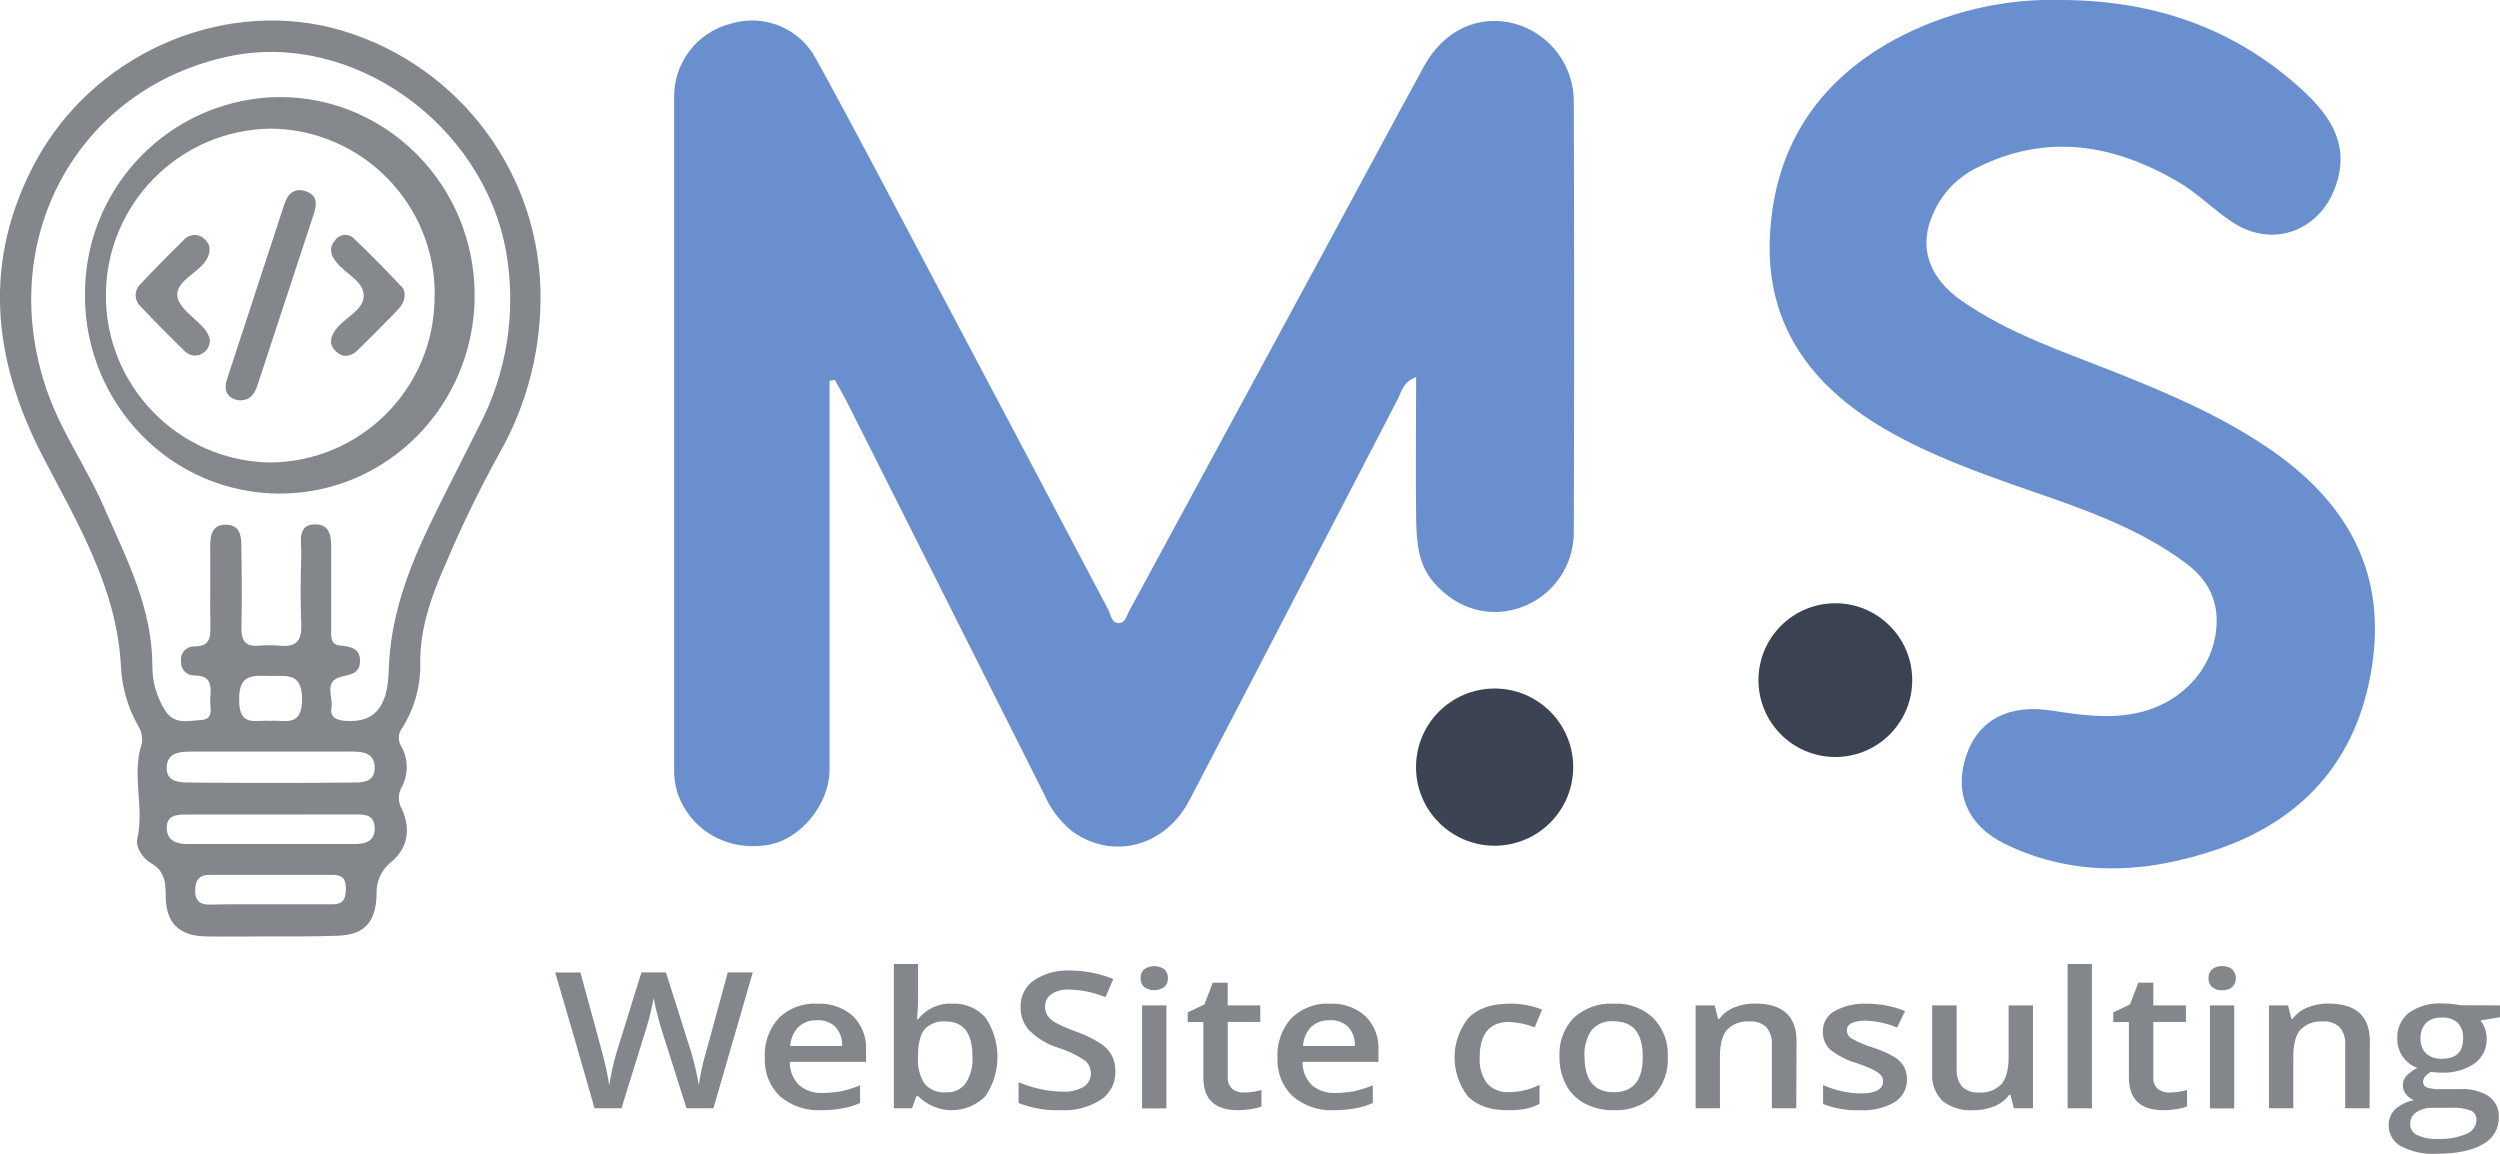
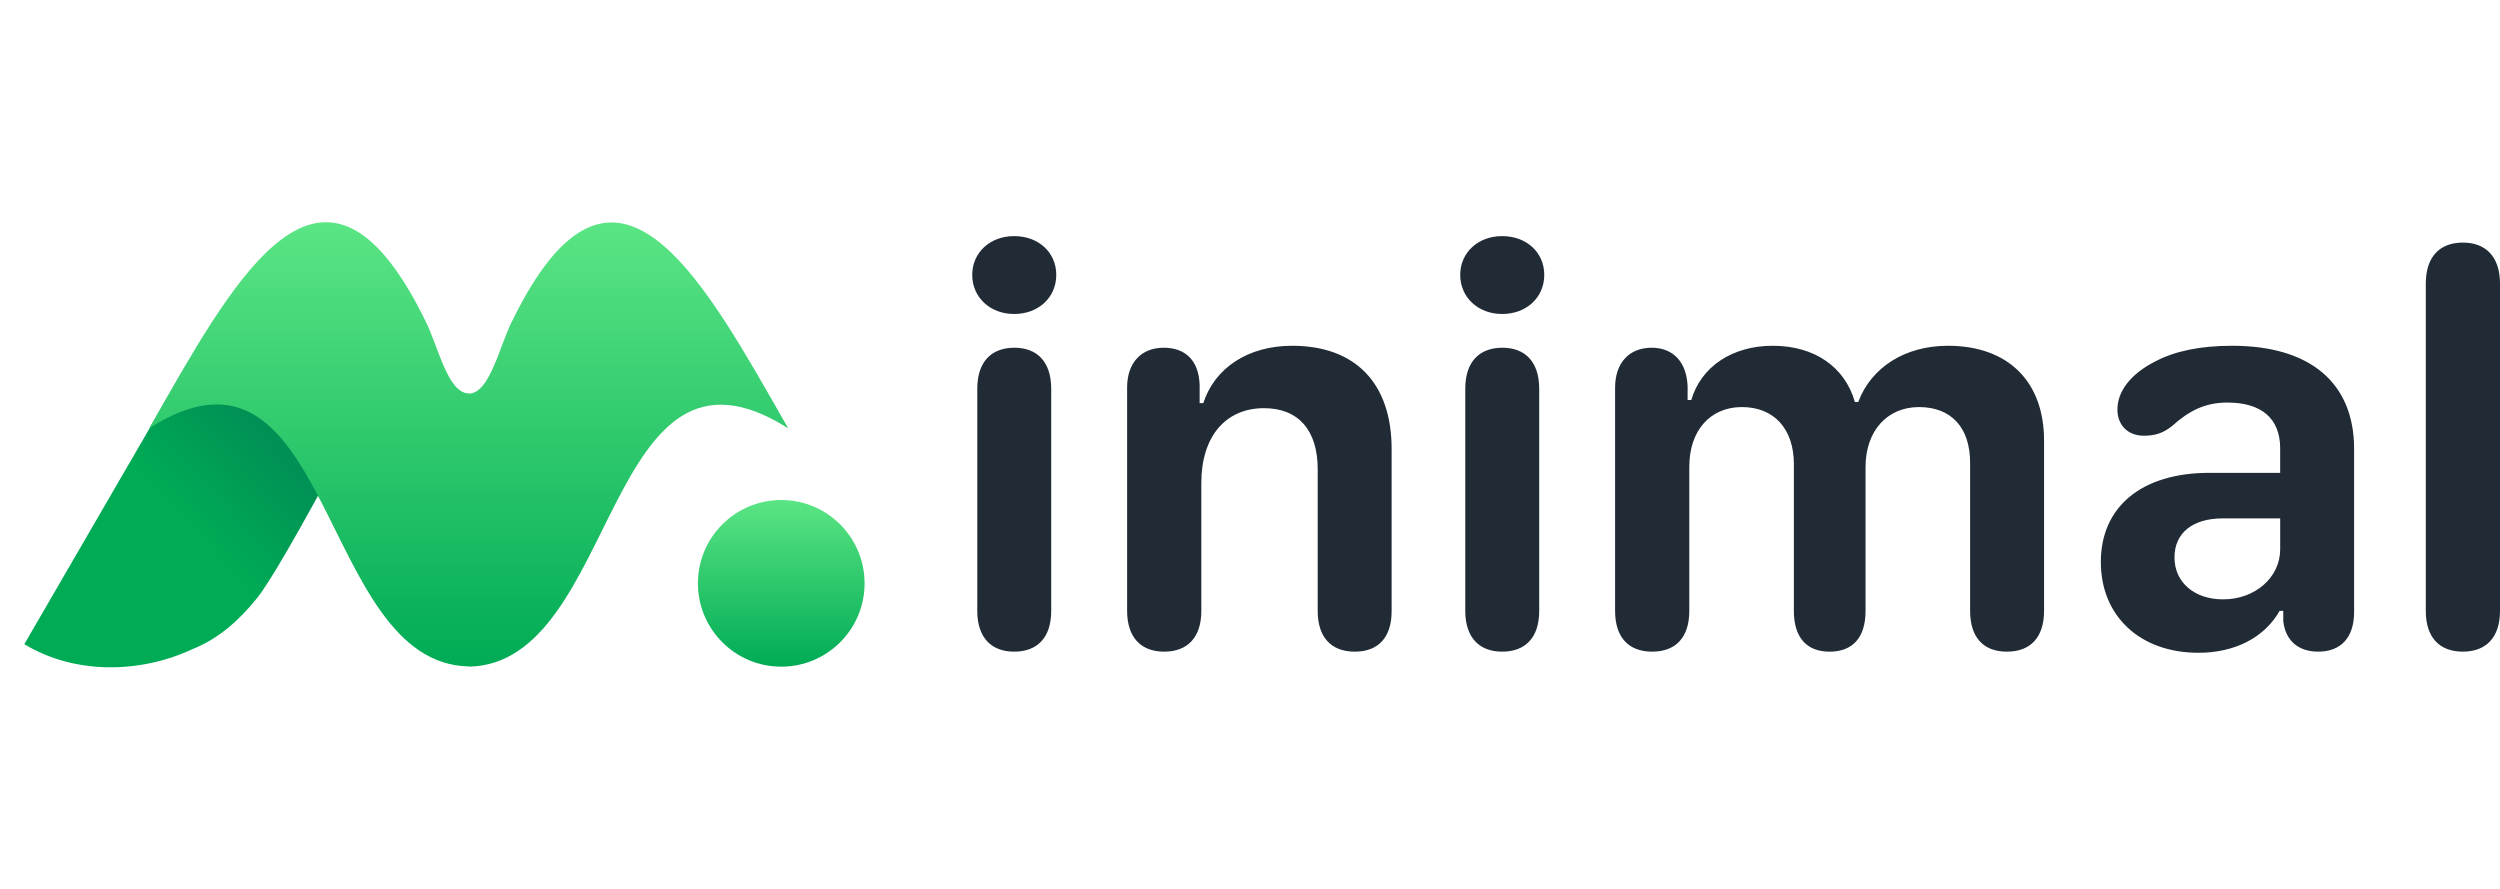
- <svg xmlns="http://www.w3.org/2000/svg" id="Layer_1" data-name="Layer 1" viewBox="0 0 422.72 195">
-   <g id="M">
-     <path d="M140.27,64.39v65.68c0,6-5,12-10.57,12.82-6.86,1.05-12.93-2.51-15.14-8.79a13.24,13.24,0,0,1-.57-4.42V16.74A12.7,12.7,0,0,1,123.59,4,12.23,12.23,0,0,1,138,10c6.8,12.33,13.3,24.82,19.89,37.26q14.78,27.91,29.51,55.84c.44.84.53,2.19,1.69,2.26s1.42-1.26,1.86-2.08q17-31.38,34-62.79c5.27-9.75,10.5-19.53,15.82-29.26C244.15,5.06,250,2.39,256.11,4a13.65,13.65,0,0,1,10,13.42q.12,36.28,0,72.55a13.46,13.46,0,0,1-8.82,12.7c-5.38,1.94-10.9.36-14.84-4.16-2.76-3.18-2.92-7.06-3-10.92-.09-7.82,0-15.64,0-23.82-2.22.77-2.49,2.53-3.17,3.84-11.73,22.54-23.37,45.13-35.14,67.66-4.16,8-13.15,10.2-19.91,5.25a16.36,16.36,0,0,1-4.67-6.21Q160,101.39,143.48,68.5c-.72-1.44-1.54-2.84-2.31-4.25Z" style="fill:#698fce" />
-     <path d="M252.62,143a13.29,13.29,0,1,1,.2,0Z" style="fill:#3c4352" />
-   </g>
-   <g id="S">
-     <path d="M349.14,0C364.43.17,378,4.82,389.37,15.29c4.74,4.36,8,9.29,5.56,16.17-2.68,7.67-10.71,10.58-17.47,6.1-3.21-2.12-6-5-9.28-6.89-11-6.38-22.33-8.2-34.12-2.2a15.47,15.47,0,0,0-7.1,7.45c-2.63,5.61-1,10.91,4.67,14.89C339.68,56.45,349,59.49,358,63.08s17.94,7.42,26,13c12.39,8.56,19.17,19.92,17.26,35.22-2,16-10.87,27-26.26,32.29-12,4.1-24.18,4.85-36-.9-6.36-3.1-8.62-8.72-6.55-14.88s7.27-8.76,14.37-7.67c4.79.73,9.57,1.46,14.47.43,7.88-1.65,13.51-8.07,13.52-15.6,0-4.26-2-7.38-5.27-9.79-7.82-5.8-16.91-9-26-12.12-8.59-3-17.17-6-25.06-10.65-12.29-7.24-19.86-17.5-19.22-32.21.64-15,7.83-26.23,21-33.46A56.63,56.63,0,0,1,349.14,0Z" style="fill:#6a8fcf" />
-     <path d="M310.18,128a13,13,0,1,1,.31,0Z" style="fill:#3b4252" />
-   </g>
-   <g id="Slogan">
-     <path d="M120.63,187.4h-4.55l-4.34-13.7c-.18-.6-.42-1.46-.7-2.59a21.93,21.93,0,0,1-.5-2.35c-.12.67-.31,1.55-.57,2.61s-.48,1.87-.66,2.39l-4.23,13.64h-4.55l-3.3-11.5-3.36-11.47h4.27l3.65,13.39a54.3,54.3,0,0,1,1.23,5.69c.13-.89.32-1.89.57-3s.49-2,.7-2.67l4.17-13.42h4.14l4.27,13.48a46.77,46.77,0,0,1,1.29,5.6,37.15,37.15,0,0,1,1.26-5.72l3.64-13.36h4.23Z" style="fill:#83878b" />
-     <path d="M138.92,187.72a10,10,0,0,1-7.06-2.37,8.47,8.47,0,0,1-2.54-6.51,9.21,9.21,0,0,1,2.36-6.7,8.61,8.61,0,0,1,6.49-2.43,8.46,8.46,0,0,1,6.05,2.09,7.51,7.51,0,0,1,2.22,5.75v2H133.55a5.38,5.38,0,0,0,1.52,3.89,5.67,5.67,0,0,0,4,1.36,16.81,16.81,0,0,0,3.19-.29,18.49,18.49,0,0,0,3.17-1v3a13.57,13.57,0,0,1-3,.91A20.45,20.45,0,0,1,138.92,187.72Zm-.75-15.21a4.38,4.38,0,0,0-3.14,1.11,5,5,0,0,0-1.41,3.25h8.78a4.53,4.53,0,0,0-1.16-3.26A4.15,4.15,0,0,0,138.17,172.51Z" style="fill:#83878b" />
-     <path d="M161,169.71a7,7,0,0,1,5.63,2.35,11.87,11.87,0,0,1,0,13.28,8,8,0,0,1-11.39,0h-.28l-.75,2.05h-3.07V163h4.1v5.81c0,.43,0,1.07-.07,1.92s-.08,1.39-.1,1.62h.17A6.79,6.79,0,0,1,161,169.71Zm-1.07,3a4.4,4.4,0,0,0-3.58,1.32c-.73.87-1.1,2.34-1.13,4.39v.25a7.52,7.52,0,0,0,1.12,4.6A4.38,4.38,0,0,0,160,184.7a3.82,3.82,0,0,0,3.31-1.56,7.57,7.57,0,0,0,1.13-4.49Q164.43,172.72,159.92,172.72Z" style="fill:#83878b" />
-     <path d="M188.6,181.17a5.57,5.57,0,0,1-2.47,4.8,11.54,11.54,0,0,1-6.8,1.75,17.77,17.77,0,0,1-7.1-1.21V183a20.58,20.58,0,0,0,3.71,1.16,17.74,17.74,0,0,0,3.67.42,6.38,6.38,0,0,0,3.66-.84,2.67,2.67,0,0,0,1.18-2.28,2.75,2.75,0,0,0-1.08-2.19,17.17,17.17,0,0,0-4.48-2.12A12,12,0,0,1,174,174.2a5.73,5.73,0,0,1-1.43-3.93,5.28,5.28,0,0,1,2.27-4.52,10.16,10.16,0,0,1,6.1-1.65,19.7,19.7,0,0,1,7.31,1.44l-1.33,3.07a17.44,17.44,0,0,0-6.08-1.29,5,5,0,0,0-3.08.79,2.51,2.51,0,0,0-1.05,2.1,2.7,2.7,0,0,0,.42,1.53,4,4,0,0,0,1.38,1.2,24.52,24.52,0,0,0,3.46,1.5,19.9,19.9,0,0,1,4.13,2,5.9,5.9,0,0,1,1.92,2.06A5.68,5.68,0,0,1,188.6,181.17Z" style="fill:#83878b" />
-     <path d="M192.86,165.42a1.92,1.92,0,0,1,.61-1.53,3,3,0,0,1,3.41,0,2,2,0,0,1,.6,1.53,1.89,1.89,0,0,1-.6,1.48,3,3,0,0,1-3.41,0A1.86,1.86,0,0,1,192.86,165.42Zm4.36,22h-4.11V170h4.11Z" style="fill:#83878b" />
-     <path d="M210.3,184.73a11.21,11.21,0,0,0,3-.42v2.78a9.1,9.1,0,0,1-1.76.45,13.52,13.52,0,0,1-2.23.18c-3.9,0-5.84-1.84-5.84-5.53v-9.37h-2.64v-1.64l2.83-1.35,1.4-3.67h2.53V170h5.51v2.8H207.6v9.3a2.47,2.47,0,0,0,.75,2A2.89,2.89,0,0,0,210.3,184.73Z" style="fill:#83878b" />
-     <path d="M225.62,187.72a10,10,0,0,1-7.06-2.37,8.44,8.44,0,0,1-2.55-6.51,9.21,9.21,0,0,1,2.37-6.7,8.6,8.6,0,0,1,6.48-2.43,8.43,8.43,0,0,1,6,2.09,7.51,7.51,0,0,1,2.22,5.75v2H220.25a5.34,5.34,0,0,0,1.52,3.89,5.66,5.66,0,0,0,4,1.36,16.89,16.89,0,0,0,3.19-.29,18.76,18.76,0,0,0,3.17-1v3a13.57,13.57,0,0,1-3,.91A20.53,20.53,0,0,1,225.62,187.72Zm-.76-15.21a4.41,4.41,0,0,0-3.14,1.11,5.05,5.05,0,0,0-1.4,3.25h8.77a4.48,4.48,0,0,0-1.15-3.26A4.18,4.18,0,0,0,224.86,172.51Z" style="fill:#83878b" />
-     <path d="M254.91,187.72c-2.93,0-5.15-.77-6.68-2.3a10.72,10.72,0,0,1,.11-13.36q2.39-2.35,6.9-2.35a14.24,14.24,0,0,1,5.51,1l-1.25,3a13.52,13.52,0,0,0-4.3-.91c-3.34,0-5,2-5,6a6.66,6.66,0,0,0,1.25,4.39,4.56,4.56,0,0,0,3.67,1.47,11.39,11.39,0,0,0,5.19-1.23v3.22a8.67,8.67,0,0,1-2.35.84A15.48,15.48,0,0,1,254.91,187.72Z" style="fill:#83878b" />
-     <path d="M282,178.68a8.9,8.9,0,0,1-2.43,6.65,9.24,9.24,0,0,1-6.77,2.39,10.16,10.16,0,0,1-4.79-1.1,7.68,7.68,0,0,1-3.2-3.16,9.93,9.93,0,0,1-1.12-4.78,8.83,8.83,0,0,1,2.42-6.6,9.29,9.29,0,0,1,6.8-2.37,9,9,0,0,1,6.64,2.43A8.76,8.76,0,0,1,282,178.68Zm-14.07,0q0,6,4.94,6t4.9-6q0-6-4.93-6a4.38,4.38,0,0,0-3.75,1.55A7.15,7.15,0,0,0,267.92,178.68Z" style="fill:#83878b" />
-     <path d="M303.73,187.4H299.6V176.72a4.34,4.34,0,0,0-.9-3,3.69,3.69,0,0,0-2.86-1,4.8,4.8,0,0,0-3.81,1.39c-.81.92-1.21,2.47-1.21,4.63v8.66h-4.11V170h3.22l.58,2.28h.21a5.57,5.57,0,0,1,2.48-1.92,9.12,9.12,0,0,1,3.57-.67q7,0,7,6.36Z" style="fill:#83878b" />
-     <path d="M322.44,182.45a4.42,4.42,0,0,1-2.06,3.91,10.74,10.74,0,0,1-5.92,1.36,15.34,15.34,0,0,1-6.2-1.05v-3.2a16.52,16.52,0,0,0,6.34,1.42c2.53,0,3.8-.69,3.8-2.06a1.52,1.52,0,0,0-.42-1.1,5,5,0,0,0-1.38-.91,26.83,26.83,0,0,0-2.68-1.07,12.83,12.83,0,0,1-4.52-2.33,4.06,4.06,0,0,1-1.18-3,3.87,3.87,0,0,1,2-3.47,10.38,10.38,0,0,1,5.45-1.23,16.87,16.87,0,0,1,6.45,1.24l-1.33,2.78a15.77,15.77,0,0,0-5.26-1.16c-2.17,0-3.25.55-3.25,1.66a1.64,1.64,0,0,0,.85,1.39,19.8,19.8,0,0,0,3.7,1.55,18,18,0,0,1,3.47,1.53,4.71,4.71,0,0,1,1.61,1.59A4.24,4.24,0,0,1,322.44,182.45Z" style="fill:#83878b" />
-     <path d="M340.52,187.4l-.58-2.27h-.21a5.7,5.7,0,0,1-2.44,1.9,8.94,8.94,0,0,1-3.61.69,7.61,7.61,0,0,1-5.24-1.57,6.1,6.1,0,0,1-1.73-4.76V170h4.14v10.72a4.28,4.28,0,0,0,.91,3,3.67,3.67,0,0,0,2.85,1,4.78,4.78,0,0,0,3.8-1.39c.81-.93,1.22-2.48,1.22-4.66V170h4.12V187.4Z" style="fill:#83878b" />
-     <path d="M353.72,187.4h-4.11V163h4.11Z" style="fill:#83878b" />
-     <path d="M366.8,184.73a11.15,11.15,0,0,0,3-.42v2.78a8.73,8.73,0,0,1-1.76.45,13.43,13.43,0,0,1-2.23.18q-5.83,0-5.84-5.53v-9.37h-2.64v-1.64l2.83-1.35,1.4-3.67h2.54V170h5.51v2.8h-5.51v9.3a2.5,2.5,0,0,0,.74,2A2.93,2.93,0,0,0,366.8,184.73Z" style="fill:#83878b" />
-     <path d="M373.43,165.42a2,2,0,0,1,.6-1.53,2.55,2.55,0,0,1,1.72-.53,2.48,2.48,0,0,1,1.69.53,2,2,0,0,1,.61,1.53,1.89,1.89,0,0,1-.61,1.48,2.43,2.43,0,0,1-1.69.54,2.5,2.5,0,0,1-1.72-.54A1.89,1.89,0,0,1,373.43,165.42Zm4.35,22h-4.11V170h4.11Z" style="fill:#83878b" />
-     <path d="M400.67,187.4h-4.12V176.72a4.34,4.34,0,0,0-.9-3,3.72,3.72,0,0,0-2.86-1,4.83,4.83,0,0,0-3.82,1.39c-.8.92-1.2,2.47-1.2,4.63v8.66h-4.11V170h3.22l.57,2.28h.21a5.6,5.6,0,0,1,2.49-1.92,9.11,9.11,0,0,1,3.56-.67q7,0,7,6.36Z" style="fill:#83878b" />
-     <path d="M422.72,170v2l-3.3.55a4.94,4.94,0,0,1,1.05,3.05,5,5,0,0,1-2.06,4.23,9.4,9.4,0,0,1-5.69,1.54,10.62,10.62,0,0,1-1.68-.13c-.88.49-1.33,1.07-1.33,1.73a1,1,0,0,0,.63.9,6.11,6.11,0,0,0,2.28.29H416a8.06,8.06,0,0,1,4.86,1.23,4.13,4.13,0,0,1,1.66,3.54,5,5,0,0,1-2.71,4.55q-2.7,1.6-7.83,1.61a11.75,11.75,0,0,1-6-1.26,4,4,0,0,1-2.08-3.58,3.61,3.61,0,0,1,1.12-2.7,6.37,6.37,0,0,1,3.16-1.52,2.88,2.88,0,0,1-1.35-1,2.4,2.4,0,0,1,.07-3.12,7.33,7.33,0,0,1,1.82-1.34,5.22,5.22,0,0,1-2.44-1.89,5.17,5.17,0,0,1-.93-3.07,5.26,5.26,0,0,1,2-4.39,9.06,9.06,0,0,1,5.66-1.55,14.78,14.78,0,0,1,1.72.1c.6.07,1.05.14,1.36.21Zm-15.19,20.09a2,2,0,0,0,1.2,1.84,7.17,7.17,0,0,0,3.36.64,11.22,11.22,0,0,0,5-.86,2.59,2.59,0,0,0,1.65-2.3,1.68,1.68,0,0,0-.9-1.61,8,8,0,0,0-3.35-.48h-3.11a4.71,4.71,0,0,0-2.81.75A2.37,2.37,0,0,0,407.53,190.11Zm1.76-14.46a3.28,3.28,0,0,0,.94,2.51,3.75,3.75,0,0,0,2.68.88q3.57,0,3.57-3.42a3.63,3.63,0,0,0-.88-2.62,3.58,3.58,0,0,0-2.69-.92,3.68,3.68,0,0,0-2.7.91A3.61,3.61,0,0,0,409.29,175.65Z" style="fill:#83878b" />
-   </g>
-   <g id="Lampadina">
-     <path d="M45.77,158.33c-3.69,0-7.39.08-11.09,0-4.39-.11-6.59-2.24-6.66-6.71,0-2.33-.14-4.31-2.46-5.66-1.45-.85-2.68-2.67-2.34-4.18,1.17-5.14-.84-10.34.56-15.37a4.09,4.09,0,0,0-.34-3.54,22.48,22.48,0,0,1-3-10.32C19.72,99.27,13,88.32,7.14,77-1.25,60.7-3,44.25,5.91,27.52c9.6-18,30.86-27.68,50.32-22.79A47,47,0,0,1,91.38,48.82a53.43,53.43,0,0,1-7,27.94,200,200,0,0,0-8.92,18.33c-2.35,5.34-4.4,10.75-4.4,16.76a20,20,0,0,1-3,11.18,2.68,2.68,0,0,0-.25,3.09,7.16,7.16,0,0,1,0,7.19,3.68,3.68,0,0,0,.18,3.54c1.53,3.46.91,6.7-1.95,9a6.47,6.47,0,0,0-2.36,5.39c-.14,5-2.29,7-7.22,7C52.9,158.37,49.34,158.33,45.77,158.33ZM35.55,99.45V93.59c0-2-.29-4.8,2.5-4.87,3.15-.07,2.73,2.89,2.77,5q.13,6.26,0,12.53c0,2.12.71,3.09,2.87,2.93a22.73,22.73,0,0,1,3.69,0c2.68.27,3.67-.83,3.56-3.57-.18-4-.1-8.08,0-12.11,0-2-.67-4.84,2.35-4.84S56,91.62,56,93.79v12.53c0,1.22-.24,2.68,1.58,2.84s3.39.53,3.29,2.79c-.09,2-1.68,2.08-3.21,2.48-3,.8-1.28,3.44-1.61,5.24s1.1,2.14,2.59,2.24c4.52.22,6.92-2.11,7.09-8.54.24-9,3.29-17.13,7.11-25,2.59-5.37,5.35-10.66,8-16a46.3,46.3,0,0,0,4.72-29.89c-3.91-21.58-26-37.25-46.61-33C12.83,14.86-1.21,41.1,8.22,66.83c2.46,6.7,6.59,12.51,9.39,19,3.77,8.63,8.18,17,8.15,26.82a13.94,13.94,0,0,0,2.2,7.54c1.55,2.4,3.9,1.67,6,1.56,2.39-.13,1.46-2.23,1.58-3.59.18-2,.31-4-2.7-3.94A2.22,2.22,0,0,1,30.6,112a1.27,1.27,0,0,1,0-.28,2.21,2.21,0,0,1,2-2.42,1.74,1.74,0,0,1,.32,0c2.67,0,2.7-1.66,2.65-3.61S35.55,101.53,35.55,99.45Zm10.16,27.64H32.2c-1.89,0-3.86.2-4,2.53-.18,2.55,2,2.69,3.75,2.7q13.93.12,27.85,0c1.66,0,3.54-.14,3.56-2.46,0-2.48-1.84-2.77-3.73-2.78Zm.35,10.64H31.69c-1.69,0-3.59,0-3.49,2.4.09,2.09,1.72,2.58,3.55,2.58h28.3c1.86,0,3.39-.54,3.3-2.77s-1.72-2.23-3.3-2.23Zm-.4,15.17H56.29c1.9,0,2.19-1.12,2.19-2.73s-.65-2.24-2.19-2.24H35.42c-1.73,0-2.39.87-2.42,2.58s.72,2.48,2.44,2.45c3.41-.09,6.82-.05,10.22-.06Zm-.07-31c2.37-.29,5.43,1.29,5.49-3.6,0-4.47-2.38-4-5.15-4s-5.62-.68-5.49,4.12c0,4.57,2.82,3.27,5.15,3.47Z" style="fill:#83878b" />
-     <path d="M45.72,16.45c18.18-.89,33.63,13.37,34.5,31.87S67.08,82.53,48.9,83.42q-1.59.08-3.18,0c-18.18-.89-32.2-16.61-31.32-35.1A33.23,33.23,0,0,1,45.72,16.45ZM73.51,50A28,28,0,0,0,45.76,21.75a28.23,28.23,0,0,0-.28,56.45,28,28,0,0,0,28-28V50Z" style="fill:#84888c" />
-     <path d="M40.28,67.68c-1.81-.37-2.55-1.56-1.89-3.57q4.83-14.8,9.69-29.58c.6-1.83,1.79-2.87,3.72-2.16s1.78,2.24,1.26,3.81L43.58,65C43.08,66.49,42.42,67.82,40.28,67.68Z" style="fill:#83878b" />
-     <path d="M68.42,49.66c.07,1.6-.89,2.44-1.75,3.35-2,2.06-4.07,4.12-6.13,6.15-1.1,1.12-2.49,1.42-3.67.32-1.4-1.26-1-2.68.1-4,1.53-1.91,4.63-3.15,4.53-5.59s-3.14-3.6-4.65-5.59c-1-1.21-1.26-2.49-.14-3.74a2.07,2.07,0,0,1,2.93-.42l0,0c2.91,2.72,5.65,5.59,8.41,8.49C68.35,48.91,68.35,49.43,68.42,49.66Z" style="fill:#85898e" />
-     <path d="M35.46,57.22a2.53,2.53,0,0,1-1.1,2.47,2.41,2.41,0,0,1-3.05-.24q-3.86-3.73-7.56-7.66a2.56,2.56,0,0,1-.18-3.57,1.62,1.62,0,0,1,.18-.19c2.37-2.51,4.8-5,7.26-7.39a2.42,2.42,0,0,1,3.43-.36,2.61,2.61,0,0,1,.24.23c1.17,1.12.87,2.49,0,3.75-1.53,2.09-5,3.36-4.69,5.87.27,2,3.07,3.68,4.69,5.59A5.49,5.49,0,0,1,35.46,57.22Z" style="fill:#85898e" />
+ <svg xmlns="http://www.w3.org/2000/svg" height="128" viewBox="0 0 360 128" width="360">
+   <linearGradient id="a" x1="100%" x2="50%" y1="5.663%" y2="50%">
+     <stop offset="0" stop-color="#007b55" />
+     <stop offset="1" stop-color="#00ab55" />
+   </linearGradient>
+   <linearGradient id="b" x1="50%" x2="50%" y1="0%" y2="100%">
+     <stop offset="0" stop-color="#5be584" />
+     <stop offset="1" stop-color="#00ab55" />
+   </linearGradient>
+   <g fill="none" fill-rule="evenodd">
+     <g transform="translate(3.5 32)">
+       <path d="m23.202 20.777c11.072 5.722 11.577 5.984 11.6 5.995.003.002.161.083 11.198 5.788-6.518 12.135-10.673 19.316-12.467 21.545-2.69 3.342-5.624 5.873-9.232 7.333-7.586 3.565-17.018 3.732-24.3-.676z" fill="url(#a)" />
+       <g fill="url(#b)">
+         <path d="m107.578 25.432c-11.568-20.239-23.525-39.307-37.261-11.336-1.879 3.596-3.249 10.584-6.317 10.584v-.036c-3.068 0-4.437-6.988-6.316-10.584-13.736-27.971-25.694-8.903-37.261 11.336-.871 1.526-1.707 2.983-2.422 4.249 26.509-16.782 24.278 33.917 46 34.319v.036c21.723-.403 19.491-51.101 46-34.32-.715-1.266-1.551-2.722-2.422-4.249" />
+         <path d="m109 64c6.627 0 12-5.373 12-12s-5.373-12-12-12-12 5.373-12 12 5.373 12 12 12" />
+       </g>
+     </g>
+     <path d="m146.031 45.215c3.522 0 6.072-2.389 6.072-5.628s-2.55-5.587-6.072-5.587c-3.441 0-6.031 2.348-6.031 5.587s2.591 5.628 6.031 5.628zm0 48.623c3.319 0 5.343-1.984 5.343-5.87v-31.984c0-3.887-2.024-5.911-5.303-5.911-3.319 0-5.343 2.024-5.343 5.911v31.984c0 3.846 2.024 5.87 5.303 5.87zm49.06 0c3.4 0 5.303-2.065 5.303-5.83v-23.36c0-9.433-5.181-14.858-14.329-14.858-6.315 0-11.132 3.158-12.791 8.259h-.526v-2.632c-.121-3.441-1.983-5.344-5.181-5.344-3.238 0-5.262 2.186-5.262 5.709v32.186c0 3.765 1.943 5.87 5.343 5.87s5.343-2.105 5.343-5.87v-18.421c0-6.68 3.481-10.769 9.027-10.769 4.938 0 7.731 3.158 7.731 8.785v20.405c0 3.765 1.902 5.87 5.343 5.87zm21.211-48.623c3.522 0 6.072-2.389 6.072-5.628s-2.55-5.587-6.072-5.587c-3.441 0-6.031 2.348-6.031 5.587s2.591 5.628 6.031 5.628zm0 48.623c3.319 0 5.343-1.984 5.343-5.87v-31.984c0-3.887-2.024-5.911-5.303-5.911-3.319 0-5.343 2.024-5.343 5.911v31.984c0 3.846 2.024 5.87 5.303 5.87zm72.699 0c3.4 0 5.343-2.065 5.343-5.87v-24.534c0-8.502-5.181-13.644-13.844-13.644-6.193 0-11.051 3.117-12.913 8.097h-.486c-1.417-5.02-5.788-8.097-11.82-8.097-5.829 0-10.322 2.996-11.739 7.814h-.526v-2.024c-.162-3.441-2.064-5.506-5.181-5.506-3.238 0-5.262 2.186-5.262 5.749v32.146c0 3.806 1.943 5.87 5.343 5.87s5.343-2.065 5.343-5.87v-20.769c0-5.223 3.036-8.583 7.569-8.583 4.615 0 7.489 3.117 7.489 8.219v21.134c0 3.806 1.822 5.87 5.141 5.87 3.36 0 5.181-2.065 5.181-5.87v-20.729c0-5.182 3.117-8.623 7.691-8.623 4.615 0 7.367 2.915 7.367 8.016v21.336c0 3.806 1.902 5.87 5.303 5.87zm27.566.162c5.262 0 9.512-2.186 11.698-6.032h.526v1.498c.324 2.794 2.186 4.372 5.019 4.372 3.319 0 5.181-2.065 5.181-5.709v-23.482c0-9.514-6.315-14.858-17.568-14.858-4.695 0-8.298.81-11.01 2.227-3.764 1.903-5.505 4.453-5.505 6.964 0 2.186 1.457 3.765 3.805 3.765 1.741 0 2.874-.445 4.088-1.417 2.388-2.146 4.695-3.36 7.934-3.36 4.898 0 7.61 2.267 7.61 6.599v3.522h-10.201c-9.755 0-15.625 4.899-15.625 12.834 0 7.814 5.667 13.077 14.046 13.077zm3.562-7.692c-4.169 0-7.003-2.47-7.003-6.032 0-3.522 2.591-5.628 6.962-5.628h8.258v4.453c0 4.049-3.603 7.206-8.217 7.206zm34.528 7.53c3.279 0 5.343-1.984 5.343-5.87v-47.126c0-3.887-2.064-5.911-5.343-5.911-3.319 0-5.343 2.024-5.343 5.911v47.126c0 3.887 2.024 5.87 5.343 5.87z" fill="#212b36" fill-rule="nonzero" />
  </g>
</svg>
